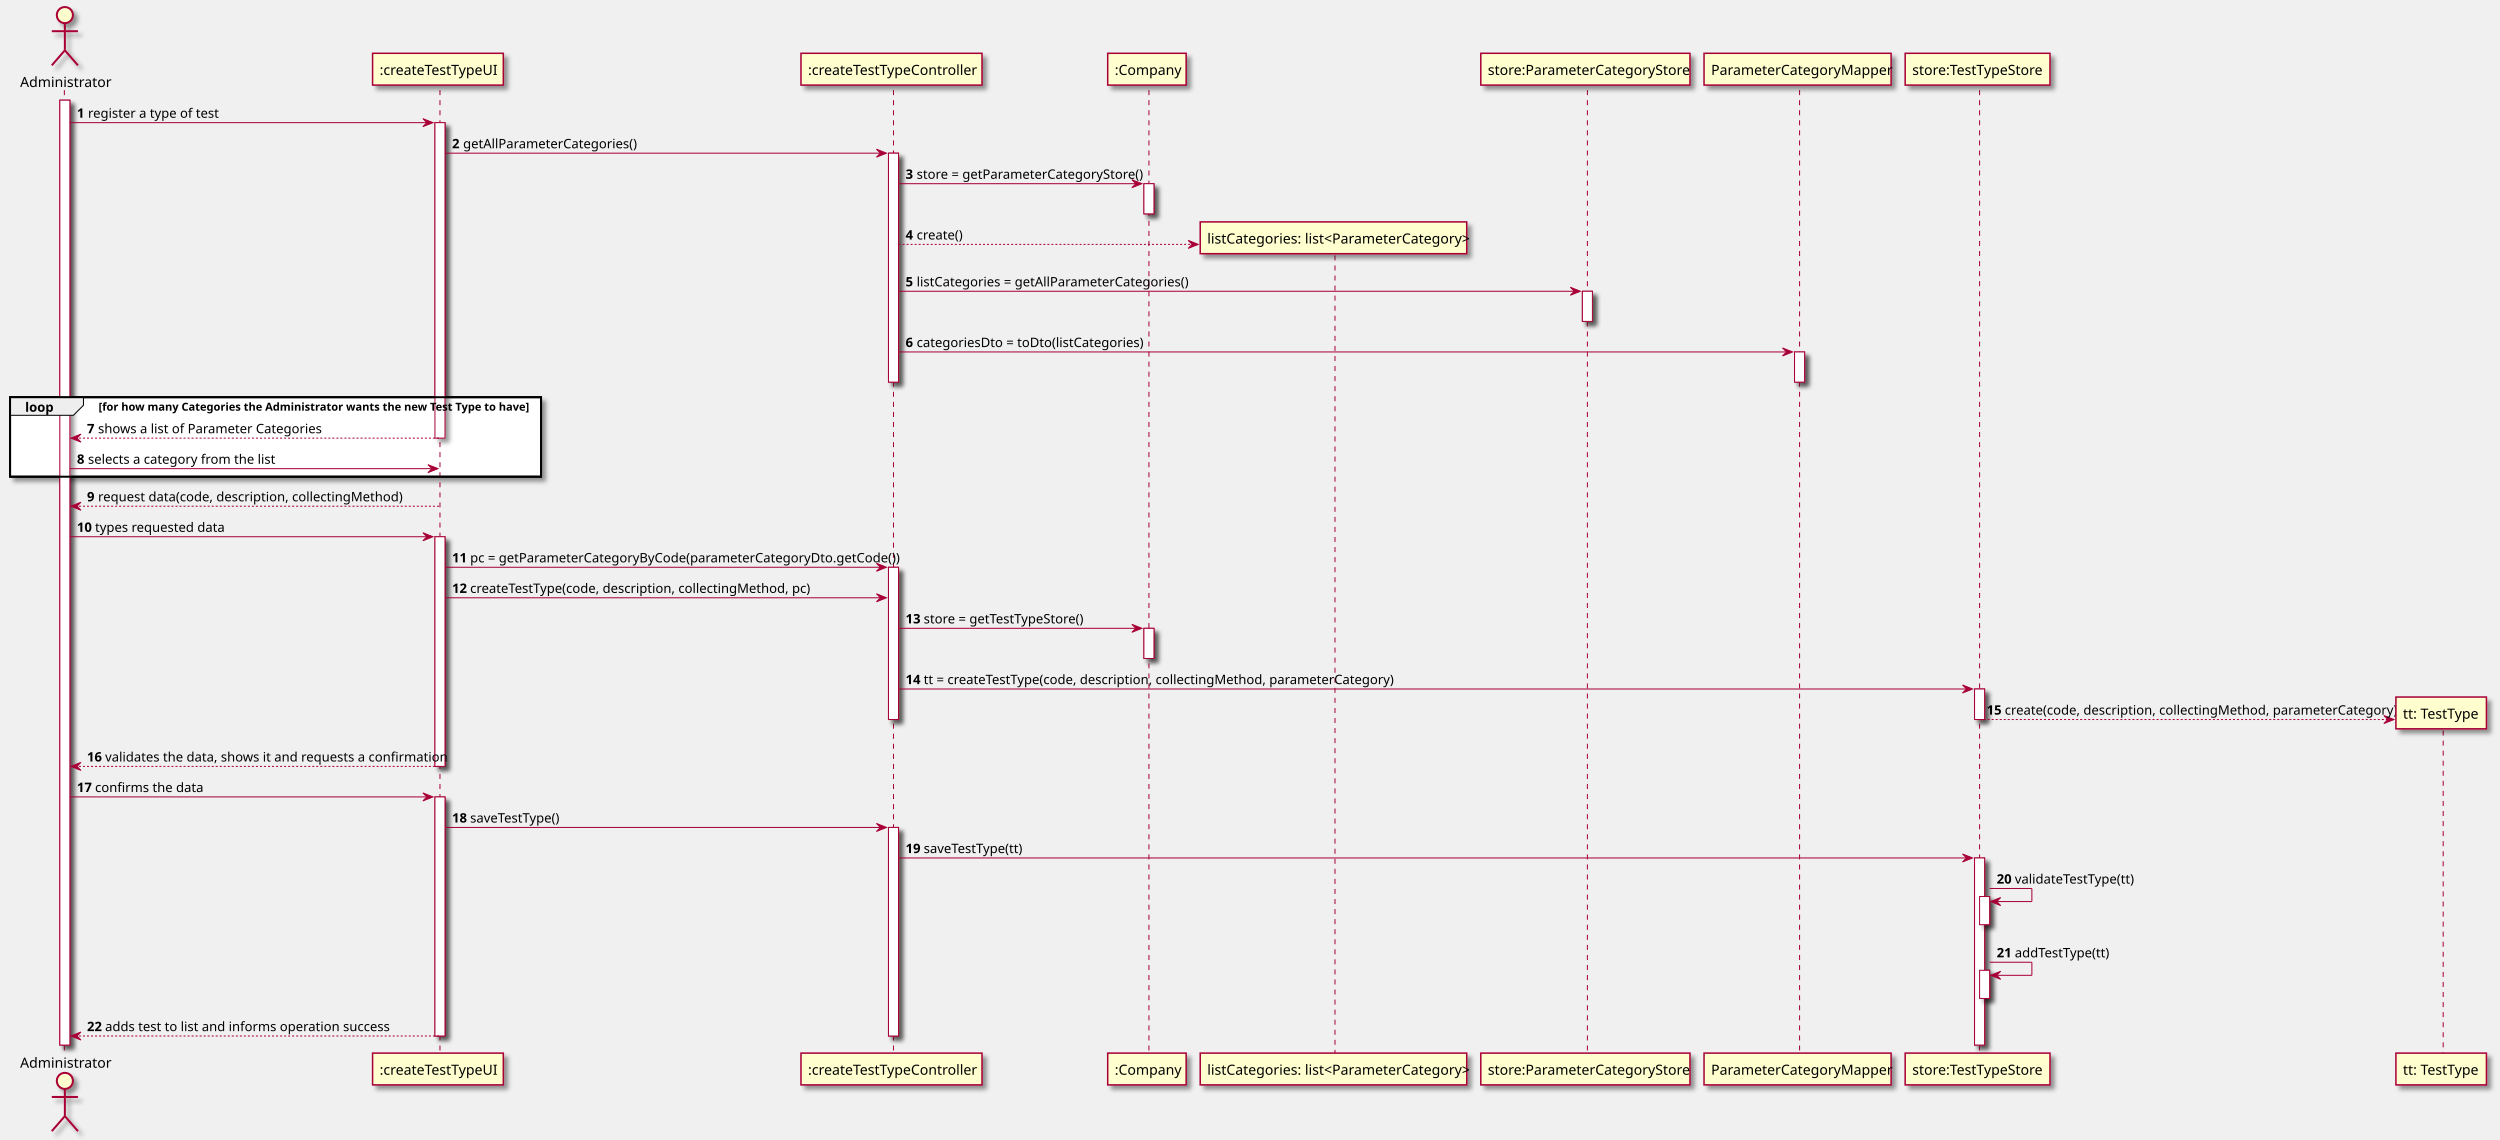
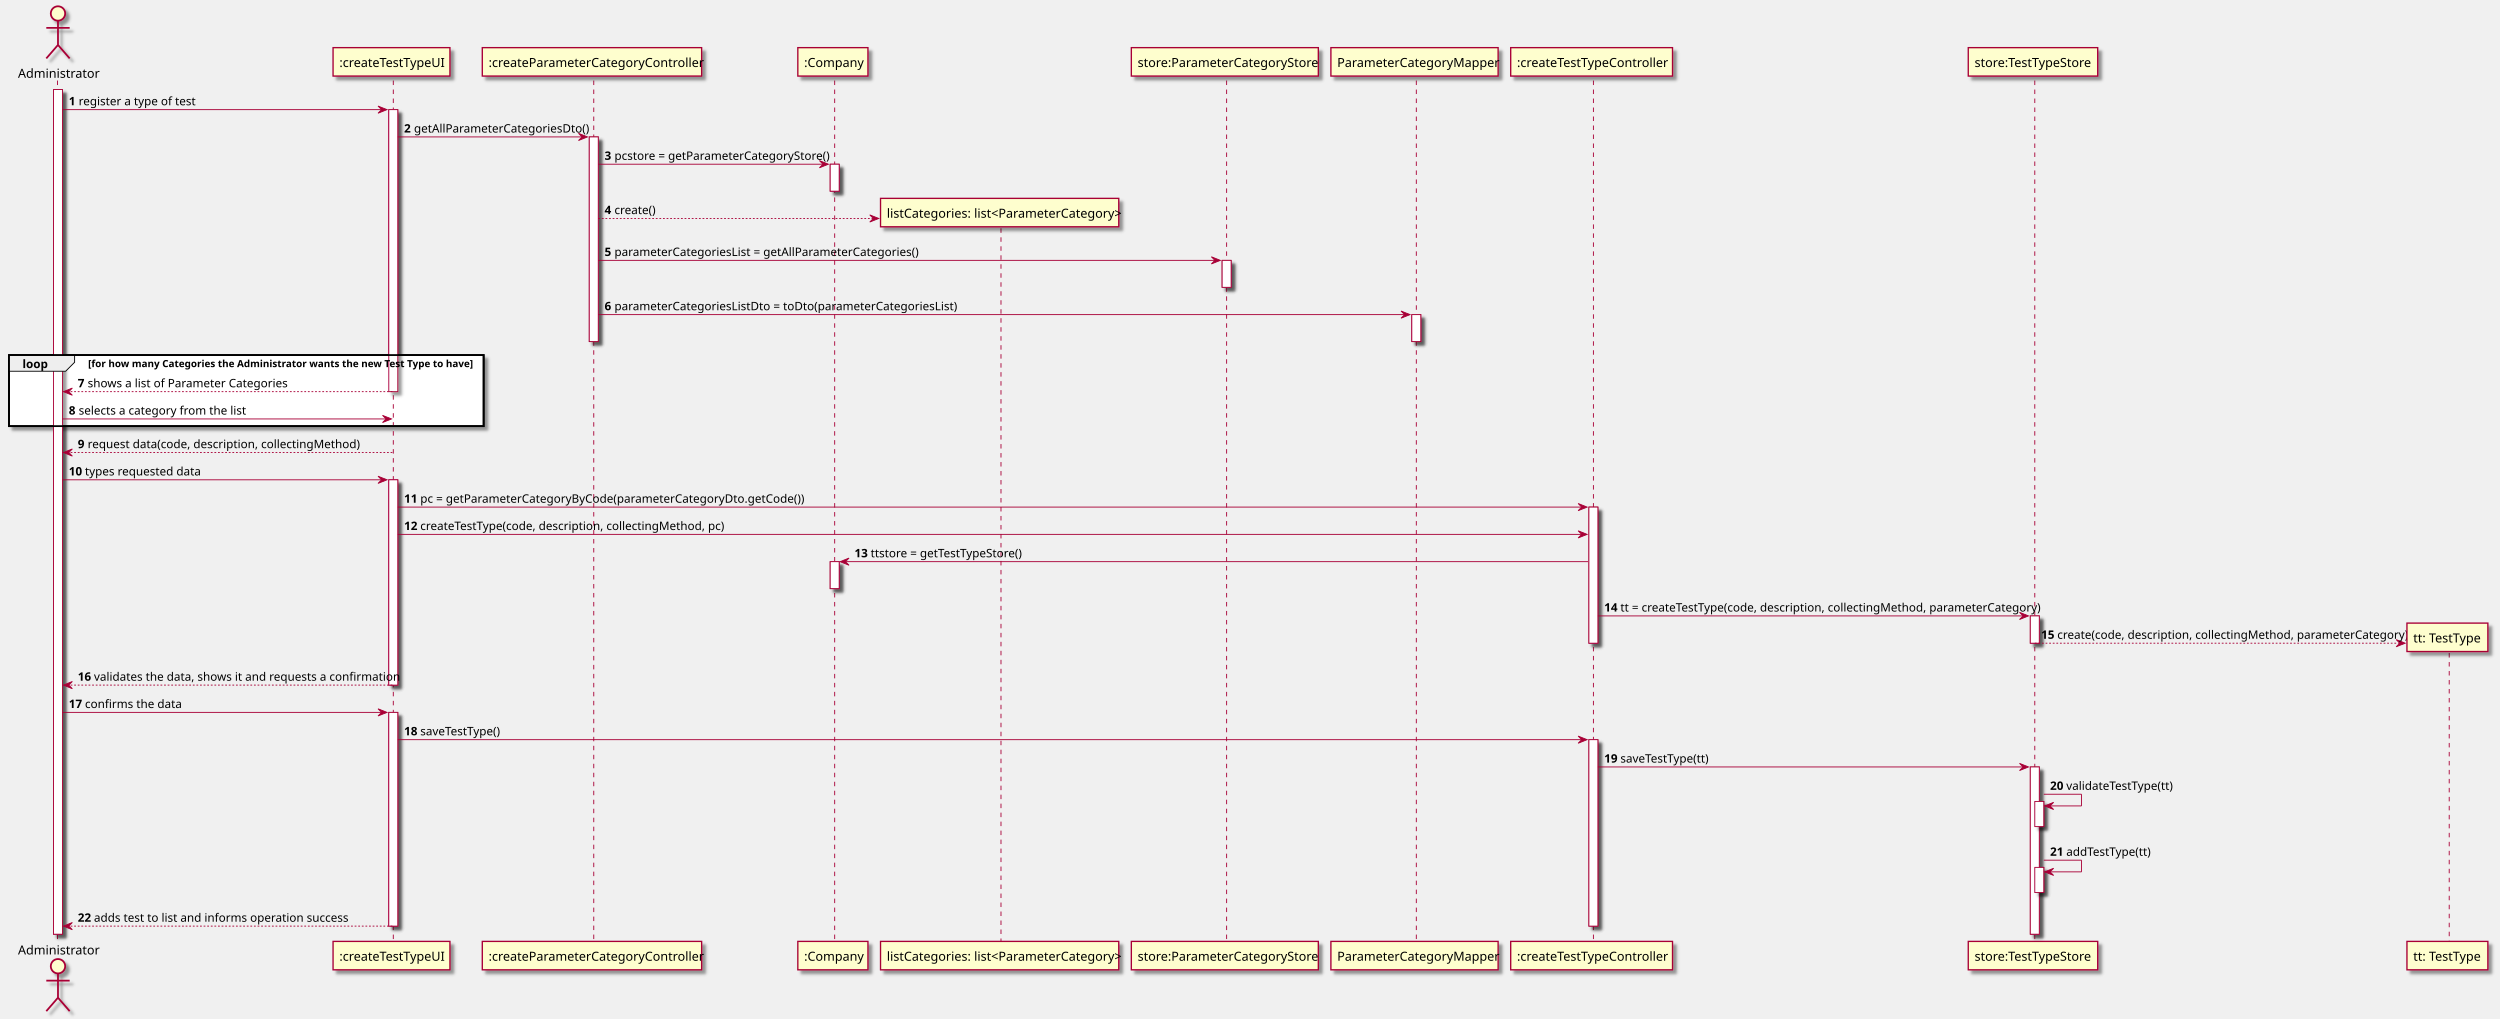
- <svg xmlns="http://www.w3.org/2000/svg" contentScriptType="application/ecmascript" contentStyleType="text/css" height="1133px" preserveAspectRatio="none" style="width:2486px;height:1133px;" version="1.1" viewBox="0 0 2486 1133" width="2486px" zoomAndPan="magnify">
+ <svg xmlns="http://www.w3.org/2000/svg" contentScriptType="application/ecmascript" contentStyleType="text/css" height="1133px" preserveAspectRatio="none" style="width:2781px;height:1133px;" version="1.1" viewBox="0 0 2781 1133" width="2781px" zoomAndPan="magnify">
  <defs>
-     <filter height="300%" id="fghn9japnj4kb" width="300%" x="-1" y="-1">
+     <filter height="300%" id="fukjtb17fn4hd" width="300%" x="-1" y="-1">
      <feGaussianBlur result="blurOut" stdDeviation="2.0" />
      <feColorMatrix in="blurOut" result="blurOut2" type="matrix" values="0 0 0 0 0 0 0 0 0 0 0 0 0 0 0 0 0 0 .4 0" />
      <feOffset dx="4.0" dy="4.0" in="blurOut2" result="blurOut3" />
      <feBlend in="SourceGraphic" in2="blurOut3" mode="normal" />
    </filter>
  </defs>
  <g>
-     <rect fill="#FFFFFF" filter="url(#fghn9japnj4kb)" height="939.602" style="stroke:#A80036;stroke-width:1.0;" width="10" x="59.5" y="99.609" />
-     <rect fill="#FFFFFF" filter="url(#fghn9japnj4kb)" height="313.719" style="stroke:#A80036;stroke-width:1.0;" width="10" x="432.5" y="121.961" />
-     <rect fill="#FFFFFF" filter="url(#fghn9japnj4kb)" height="228.367" style="stroke:#A80036;stroke-width:1.0;" width="10" x="432.5" y="533.734" />
-     <rect fill="#FFFFFF" filter="url(#fghn9japnj4kb)" height="237.758" style="stroke:#A80036;stroke-width:1.0;" width="10" x="432.5" y="792.453" />
-     <rect fill="#FFFFFF" filter="url(#fghn9japnj4kb)" height="227.664" style="stroke:#A80036;stroke-width:1.0;" width="10" x="883.5" y="152.312" />
-     <rect fill="#FFFFFF" filter="url(#fghn9japnj4kb)" height="151.406" style="stroke:#A80036;stroke-width:1.0;" width="10" x="883.5" y="564.086" />
-     <rect fill="#FFFFFF" filter="url(#fghn9japnj4kb)" height="207.406" style="stroke:#A80036;stroke-width:1.0;" width="10" x="883.5" y="822.805" />
-     <rect fill="#FFFFFF" filter="url(#fghn9japnj4kb)" height="30" style="stroke:#A80036;stroke-width:1.0;" width="10" x="1137.5" y="182.664" />
-     <rect fill="#FFFFFF" filter="url(#fghn9japnj4kb)" height="30" style="stroke:#A80036;stroke-width:1.0;" width="10" x="1137.5" y="624.789" />
-     <rect fill="#FFFFFF" filter="url(#fghn9japnj4kb)" height="30" style="stroke:#A80036;stroke-width:1.0;" width="10" x="1573.5" y="289.625" />
-     <rect fill="#FFFFFF" filter="url(#fghn9japnj4kb)" height="30" style="stroke:#A80036;stroke-width:1.0;" width="10" x="1784.5" y="349.977" />
-     <rect fill="#FFFFFF" filter="url(#fghn9japnj4kb)" height="30.352" style="stroke:#A80036;stroke-width:1.0;" width="10" x="1963.5" y="685.141" />
-     <rect fill="#FFFFFF" filter="url(#fghn9japnj4kb)" height="186.055" style="stroke:#A80036;stroke-width:1.0;" width="10" x="1963.5" y="853.156" />
-     <rect fill="#FFFFFF" filter="url(#fghn9japnj4kb)" height="28" style="stroke:#A80036;stroke-width:1.0;" width="10" x="1968.5" y="891.508" />
-     <rect fill="#FFFFFF" filter="url(#fghn9japnj4kb)" height="28" style="stroke:#A80036;stroke-width:1.0;" width="10" x="1968.5" y="964.859" />
-     <rect fill="#FFFFFF" filter="url(#fghn9japnj4kb)" height="79.055" style="stroke:#000000;stroke-width:2.0;" width="528" x="10" y="394.977" />
+     <rect fill="#FFFFFF" filter="url(#fukjtb17fn4hd)" height="939.602" style="stroke:#A80036;stroke-width:1.0;" width="10" x="59.5" y="99.609" />
+     <rect fill="#FFFFFF" filter="url(#fukjtb17fn4hd)" height="313.719" style="stroke:#A80036;stroke-width:1.0;" width="10" x="432.5" y="121.961" />
+     <rect fill="#FFFFFF" filter="url(#fukjtb17fn4hd)" height="228.367" style="stroke:#A80036;stroke-width:1.0;" width="10" x="432.5" y="533.734" />
+     <rect fill="#FFFFFF" filter="url(#fukjtb17fn4hd)" height="237.758" style="stroke:#A80036;stroke-width:1.0;" width="10" x="432.5" y="792.453" />
+     <rect fill="#FFFFFF" filter="url(#fukjtb17fn4hd)" height="227.664" style="stroke:#A80036;stroke-width:1.0;" width="10" x="655.5" y="152.312" />
+     <rect fill="#FFFFFF" filter="url(#fukjtb17fn4hd)" height="30" style="stroke:#A80036;stroke-width:1.0;" width="10" x="923.5" y="182.664" />
+     <rect fill="#FFFFFF" filter="url(#fukjtb17fn4hd)" height="30" style="stroke:#A80036;stroke-width:1.0;" width="10" x="923.5" y="624.789" />
+     <rect fill="#FFFFFF" filter="url(#fukjtb17fn4hd)" height="30" style="stroke:#A80036;stroke-width:1.0;" width="10" x="1359.5" y="289.625" />
+     <rect fill="#FFFFFF" filter="url(#fukjtb17fn4hd)" height="30" style="stroke:#A80036;stroke-width:1.0;" width="10" x="1570.5" y="349.977" />
+     <rect fill="#FFFFFF" filter="url(#fukjtb17fn4hd)" height="151.406" style="stroke:#A80036;stroke-width:1.0;" width="10" x="1767.5" y="564.086" />
+     <rect fill="#FFFFFF" filter="url(#fukjtb17fn4hd)" height="207.406" style="stroke:#A80036;stroke-width:1.0;" width="10" x="1767.5" y="822.805" />
+     <rect fill="#FFFFFF" filter="url(#fukjtb17fn4hd)" height="30.352" style="stroke:#A80036;stroke-width:1.0;" width="10" x="2258.5" y="685.141" />
+     <rect fill="#FFFFFF" filter="url(#fukjtb17fn4hd)" height="186.055" style="stroke:#A80036;stroke-width:1.0;" width="10" x="2258.5" y="853.156" />
+     <rect fill="#FFFFFF" filter="url(#fukjtb17fn4hd)" height="28" style="stroke:#A80036;stroke-width:1.0;" width="10" x="2263.5" y="891.508" />
+     <rect fill="#FFFFFF" filter="url(#fukjtb17fn4hd)" height="28" style="stroke:#A80036;stroke-width:1.0;" width="10" x="2263.5" y="964.859" />
+     <rect fill="#FFFFFF" filter="url(#fukjtb17fn4hd)" height="79.055" style="stroke:#000000;stroke-width:2.0;" width="528" x="10" y="394.977" />
    <line style="stroke:#A80036;stroke-width:1.0;stroke-dasharray:5.0,5.0;" x1="64" x2="64" y1="89.609" y2="1048.211" />
    <line style="stroke:#A80036;stroke-width:1.0;stroke-dasharray:5.0,5.0;" x1="437.5" x2="437.5" y1="89.609" y2="1048.211" />
-     <line style="stroke:#A80036;stroke-width:1.0;stroke-dasharray:5.0,5.0;" x1="888.5" x2="888.5" y1="89.609" y2="1048.211" />
-     <line style="stroke:#A80036;stroke-width:1.0;stroke-dasharray:5.0,5.0;" x1="1142.5" x2="1142.5" y1="89.609" y2="1048.211" />
-     <line style="stroke:#A80036;stroke-width:1.0;stroke-dasharray:5.0,5.0;" x1="1327.5" x2="1327.5" y1="253.969" y2="1048.211" />
-     <line style="stroke:#A80036;stroke-width:1.0;stroke-dasharray:5.0,5.0;" x1="1578.5" x2="1578.5" y1="89.609" y2="1048.211" />
-     <line style="stroke:#A80036;stroke-width:1.0;stroke-dasharray:5.0,5.0;" x1="1789.5" x2="1789.5" y1="89.609" y2="1048.211" />
-     <line style="stroke:#A80036;stroke-width:1.0;stroke-dasharray:5.0,5.0;" x1="1968.5" x2="1968.5" y1="89.609" y2="1048.211" />
-     <line style="stroke:#A80036;stroke-width:1.0;stroke-dasharray:5.0,5.0;" x1="2429.5" x2="2429.5" y1="726.445" y2="1048.211" />
+     <line style="stroke:#A80036;stroke-width:1.0;stroke-dasharray:5.0,5.0;" x1="660.5" x2="660.5" y1="89.609" y2="1048.211" />
+     <line style="stroke:#A80036;stroke-width:1.0;stroke-dasharray:5.0,5.0;" x1="928.5" x2="928.5" y1="89.609" y2="1048.211" />
+     <line style="stroke:#A80036;stroke-width:1.0;stroke-dasharray:5.0,5.0;" x1="1113.5" x2="1113.5" y1="253.969" y2="1048.211" />
+     <line style="stroke:#A80036;stroke-width:1.0;stroke-dasharray:5.0,5.0;" x1="1364.5" x2="1364.5" y1="89.609" y2="1048.211" />
+     <line style="stroke:#A80036;stroke-width:1.0;stroke-dasharray:5.0,5.0;" x1="1575.5" x2="1575.5" y1="89.609" y2="1048.211" />
+     <line style="stroke:#A80036;stroke-width:1.0;stroke-dasharray:5.0,5.0;" x1="1772.5" x2="1772.5" y1="89.609" y2="1048.211" />
+     <line style="stroke:#A80036;stroke-width:1.0;stroke-dasharray:5.0,5.0;" x1="2263.5" x2="2263.5" y1="89.609" y2="1048.211" />
+     <line style="stroke:#A80036;stroke-width:1.0;stroke-dasharray:5.0,5.0;" x1="2724.5" x2="2724.5" y1="726.445" y2="1048.211" />
    <text fill="#000000" font-family="sans-serif" font-size="14" lengthAdjust="spacing" textLength="83" x="20" y="86.533">Administrator</text>
-     <ellipse cx="64.5" cy="15" fill="#FEFECE" filter="url(#fghn9japnj4kb)" rx="8" ry="8" style="stroke:#A80036;stroke-width:2.0;" />
-     <path d="M64.5,23 L64.5,50 M51.5,31 L77.5,31 M64.5,50 L51.5,65 M64.5,50 L77.5,65 " fill="none" filter="url(#fghn9japnj4kb)" style="stroke:#A80036;stroke-width:2.0;" />
+     <ellipse cx="64.5" cy="15" fill="#FEFECE" filter="url(#fukjtb17fn4hd)" rx="8" ry="8" style="stroke:#A80036;stroke-width:2.0;" />
+     <path d="M64.5,23 L64.5,50 M51.5,31 L77.5,31 M64.5,50 L51.5,65 M64.5,50 L77.5,65 " fill="none" filter="url(#fukjtb17fn4hd)" style="stroke:#A80036;stroke-width:2.0;" />
    <text fill="#000000" font-family="sans-serif" font-size="14" lengthAdjust="spacing" textLength="83" x="20" y="1061.744">Administrator</text>
-     <ellipse cx="64.5" cy="1074.82" fill="#FEFECE" filter="url(#fghn9japnj4kb)" rx="8" ry="8" style="stroke:#A80036;stroke-width:2.0;" />
-     <path d="M64.5,1082.82 L64.5,1109.82 M51.5,1090.82 L77.5,1090.82 M64.5,1109.82 L51.5,1124.82 M64.5,1109.82 L77.5,1124.82 " fill="none" filter="url(#fghn9japnj4kb)" style="stroke:#A80036;stroke-width:2.0;" />
-     <rect fill="#FEFECE" filter="url(#fghn9japnj4kb)" height="31.609" style="stroke:#A80036;stroke-width:1.5;" width="130" x="370.5" y="53" />
+     <ellipse cx="64.5" cy="1074.82" fill="#FEFECE" filter="url(#fukjtb17fn4hd)" rx="8" ry="8" style="stroke:#A80036;stroke-width:2.0;" />
+     <path d="M64.5,1082.82 L64.5,1109.82 M51.5,1090.82 L77.5,1090.82 M64.5,1109.82 L51.5,1124.82 M64.5,1109.82 L77.5,1124.82 " fill="none" filter="url(#fukjtb17fn4hd)" style="stroke:#A80036;stroke-width:2.0;" />
+     <rect fill="#FEFECE" filter="url(#fukjtb17fn4hd)" height="31.609" style="stroke:#A80036;stroke-width:1.5;" width="130" x="370.5" y="53" />
    <text fill="#000000" font-family="sans-serif" font-size="14" lengthAdjust="spacing" textLength="116" x="377.5" y="74.533">:createTestTypeUI</text>
-     <rect fill="#FEFECE" filter="url(#fghn9japnj4kb)" height="31.609" style="stroke:#A80036;stroke-width:1.5;" width="130" x="370.5" y="1047.211" />
+     <rect fill="#FEFECE" filter="url(#fukjtb17fn4hd)" height="31.609" style="stroke:#A80036;stroke-width:1.5;" width="130" x="370.5" y="1047.211" />
    <text fill="#000000" font-family="sans-serif" font-size="14" lengthAdjust="spacing" textLength="116" x="377.5" y="1068.744">:createTestTypeUI</text>
-     <rect fill="#FEFECE" filter="url(#fghn9japnj4kb)" height="31.609" style="stroke:#A80036;stroke-width:1.5;" width="180" x="796.5" y="53" />
-     <text fill="#000000" font-family="sans-serif" font-size="14" lengthAdjust="spacing" textLength="166" x="803.5" y="74.533">:createTestTypeController</text>
-     <rect fill="#FEFECE" filter="url(#fghn9japnj4kb)" height="31.609" style="stroke:#A80036;stroke-width:1.5;" width="180" x="796.5" y="1047.211" />
-     <text fill="#000000" font-family="sans-serif" font-size="14" lengthAdjust="spacing" textLength="166" x="803.5" y="1068.744">:createTestTypeController</text>
-     <rect fill="#FEFECE" filter="url(#fghn9japnj4kb)" height="31.609" style="stroke:#A80036;stroke-width:1.5;" width="78" x="1101.5" y="53" />
-     <text fill="#000000" font-family="sans-serif" font-size="14" lengthAdjust="spacing" textLength="64" x="1108.5" y="74.533">:Company</text>
-     <rect fill="#FEFECE" filter="url(#fghn9japnj4kb)" height="31.609" style="stroke:#A80036;stroke-width:1.5;" width="78" x="1101.5" y="1047.211" />
-     <text fill="#000000" font-family="sans-serif" font-size="14" lengthAdjust="spacing" textLength="64" x="1108.5" y="1068.744">:Company</text>
-     <rect fill="#FEFECE" filter="url(#fghn9japnj4kb)" height="31.609" style="stroke:#A80036;stroke-width:1.5;" width="265" x="1193.5" y="1047.211" />
-     <text fill="#000000" font-family="sans-serif" font-size="14" lengthAdjust="spacing" textLength="251" x="1200.5" y="1068.744">listCategories: list&lt;ParameterCategory&gt;</text>
-     <rect fill="#FEFECE" filter="url(#fghn9japnj4kb)" height="31.609" style="stroke:#A80036;stroke-width:1.5;" width="208" x="1472.5" y="53" />
-     <text fill="#000000" font-family="sans-serif" font-size="14" lengthAdjust="spacing" textLength="194" x="1479.5" y="74.533">store:ParameterCategoryStore</text>
-     <rect fill="#FEFECE" filter="url(#fghn9japnj4kb)" height="31.609" style="stroke:#A80036;stroke-width:1.5;" width="208" x="1472.5" y="1047.211" />
-     <text fill="#000000" font-family="sans-serif" font-size="14" lengthAdjust="spacing" textLength="194" x="1479.5" y="1068.744">store:ParameterCategoryStore</text>
-     <rect fill="#FEFECE" filter="url(#fghn9japnj4kb)" height="31.609" style="stroke:#A80036;stroke-width:1.5;" width="186" x="1694.5" y="53" />
-     <text fill="#000000" font-family="sans-serif" font-size="14" lengthAdjust="spacing" textLength="172" x="1701.5" y="74.533">ParameterCategoryMapper</text>
-     <rect fill="#FEFECE" filter="url(#fghn9japnj4kb)" height="31.609" style="stroke:#A80036;stroke-width:1.5;" width="186" x="1694.5" y="1047.211" />
-     <text fill="#000000" font-family="sans-serif" font-size="14" lengthAdjust="spacing" textLength="172" x="1701.5" y="1068.744">ParameterCategoryMapper</text>
-     <rect fill="#FEFECE" filter="url(#fghn9japnj4kb)" height="31.609" style="stroke:#A80036;stroke-width:1.5;" width="144" x="1894.5" y="53" />
-     <text fill="#000000" font-family="sans-serif" font-size="14" lengthAdjust="spacing" textLength="130" x="1901.5" y="74.533">store:TestTypeStore</text>
-     <rect fill="#FEFECE" filter="url(#fghn9japnj4kb)" height="31.609" style="stroke:#A80036;stroke-width:1.5;" width="144" x="1894.5" y="1047.211" />
-     <text fill="#000000" font-family="sans-serif" font-size="14" lengthAdjust="spacing" textLength="130" x="1901.5" y="1068.744">store:TestTypeStore</text>
-     <rect fill="#FEFECE" filter="url(#fghn9japnj4kb)" height="31.609" style="stroke:#A80036;stroke-width:1.5;" width="90" x="2382.5" y="1047.211" />
-     <text fill="#000000" font-family="sans-serif" font-size="14" lengthAdjust="spacing" textLength="76" x="2389.5" y="1068.744">tt: TestType</text>
-     <rect fill="#FFFFFF" filter="url(#fghn9japnj4kb)" height="939.602" style="stroke:#A80036;stroke-width:1.0;" width="10" x="59.5" y="99.609" />
-     <rect fill="#FFFFFF" filter="url(#fghn9japnj4kb)" height="313.719" style="stroke:#A80036;stroke-width:1.0;" width="10" x="432.5" y="121.961" />
-     <rect fill="#FFFFFF" filter="url(#fghn9japnj4kb)" height="228.367" style="stroke:#A80036;stroke-width:1.0;" width="10" x="432.5" y="533.734" />
-     <rect fill="#FFFFFF" filter="url(#fghn9japnj4kb)" height="237.758" style="stroke:#A80036;stroke-width:1.0;" width="10" x="432.5" y="792.453" />
-     <rect fill="#FFFFFF" filter="url(#fghn9japnj4kb)" height="227.664" style="stroke:#A80036;stroke-width:1.0;" width="10" x="883.5" y="152.312" />
-     <rect fill="#FFFFFF" filter="url(#fghn9japnj4kb)" height="151.406" style="stroke:#A80036;stroke-width:1.0;" width="10" x="883.5" y="564.086" />
-     <rect fill="#FFFFFF" filter="url(#fghn9japnj4kb)" height="207.406" style="stroke:#A80036;stroke-width:1.0;" width="10" x="883.5" y="822.805" />
-     <rect fill="#FFFFFF" filter="url(#fghn9japnj4kb)" height="30" style="stroke:#A80036;stroke-width:1.0;" width="10" x="1137.5" y="182.664" />
-     <rect fill="#FFFFFF" filter="url(#fghn9japnj4kb)" height="30" style="stroke:#A80036;stroke-width:1.0;" width="10" x="1137.5" y="624.789" />
-     <rect fill="#FFFFFF" filter="url(#fghn9japnj4kb)" height="30" style="stroke:#A80036;stroke-width:1.0;" width="10" x="1573.5" y="289.625" />
-     <rect fill="#FFFFFF" filter="url(#fghn9japnj4kb)" height="30" style="stroke:#A80036;stroke-width:1.0;" width="10" x="1784.5" y="349.977" />
-     <rect fill="#FFFFFF" filter="url(#fghn9japnj4kb)" height="30.352" style="stroke:#A80036;stroke-width:1.0;" width="10" x="1963.5" y="685.141" />
-     <rect fill="#FFFFFF" filter="url(#fghn9japnj4kb)" height="186.055" style="stroke:#A80036;stroke-width:1.0;" width="10" x="1963.5" y="853.156" />
-     <rect fill="#FFFFFF" filter="url(#fghn9japnj4kb)" height="28" style="stroke:#A80036;stroke-width:1.0;" width="10" x="1968.5" y="891.508" />
-     <rect fill="#FFFFFF" filter="url(#fghn9japnj4kb)" height="28" style="stroke:#A80036;stroke-width:1.0;" width="10" x="1968.5" y="964.859" />
+     <rect fill="#FEFECE" filter="url(#fukjtb17fn4hd)" height="31.609" style="stroke:#A80036;stroke-width:1.5;" width="244" x="536.5" y="53" />
+     <text fill="#000000" font-family="sans-serif" font-size="14" lengthAdjust="spacing" textLength="230" x="543.5" y="74.533">:createParameterCategoryController</text>
+     <rect fill="#FEFECE" filter="url(#fukjtb17fn4hd)" height="31.609" style="stroke:#A80036;stroke-width:1.5;" width="244" x="536.5" y="1047.211" />
+     <text fill="#000000" font-family="sans-serif" font-size="14" lengthAdjust="spacing" textLength="230" x="543.5" y="1068.744">:createParameterCategoryController</text>
+     <rect fill="#FEFECE" filter="url(#fukjtb17fn4hd)" height="31.609" style="stroke:#A80036;stroke-width:1.5;" width="78" x="887.5" y="53" />
+     <text fill="#000000" font-family="sans-serif" font-size="14" lengthAdjust="spacing" textLength="64" x="894.5" y="74.533">:Company</text>
+     <rect fill="#FEFECE" filter="url(#fukjtb17fn4hd)" height="31.609" style="stroke:#A80036;stroke-width:1.5;" width="78" x="887.5" y="1047.211" />
+     <text fill="#000000" font-family="sans-serif" font-size="14" lengthAdjust="spacing" textLength="64" x="894.5" y="1068.744">:Company</text>
+     <rect fill="#FEFECE" filter="url(#fukjtb17fn4hd)" height="31.609" style="stroke:#A80036;stroke-width:1.5;" width="265" x="979.5" y="1047.211" />
+     <text fill="#000000" font-family="sans-serif" font-size="14" lengthAdjust="spacing" textLength="251" x="986.5" y="1068.744">listCategories: list&lt;ParameterCategory&gt;</text>
+     <rect fill="#FEFECE" filter="url(#fukjtb17fn4hd)" height="31.609" style="stroke:#A80036;stroke-width:1.5;" width="208" x="1258.5" y="53" />
+     <text fill="#000000" font-family="sans-serif" font-size="14" lengthAdjust="spacing" textLength="194" x="1265.5" y="74.533">store:ParameterCategoryStore</text>
+     <rect fill="#FEFECE" filter="url(#fukjtb17fn4hd)" height="31.609" style="stroke:#A80036;stroke-width:1.5;" width="208" x="1258.5" y="1047.211" />
+     <text fill="#000000" font-family="sans-serif" font-size="14" lengthAdjust="spacing" textLength="194" x="1265.5" y="1068.744">store:ParameterCategoryStore</text>
+     <rect fill="#FEFECE" filter="url(#fukjtb17fn4hd)" height="31.609" style="stroke:#A80036;stroke-width:1.5;" width="186" x="1480.5" y="53" />
+     <text fill="#000000" font-family="sans-serif" font-size="14" lengthAdjust="spacing" textLength="172" x="1487.5" y="74.533">ParameterCategoryMapper</text>
+     <rect fill="#FEFECE" filter="url(#fukjtb17fn4hd)" height="31.609" style="stroke:#A80036;stroke-width:1.5;" width="186" x="1480.5" y="1047.211" />
+     <text fill="#000000" font-family="sans-serif" font-size="14" lengthAdjust="spacing" textLength="172" x="1487.5" y="1068.744">ParameterCategoryMapper</text>
+     <rect fill="#FEFECE" filter="url(#fukjtb17fn4hd)" height="31.609" style="stroke:#A80036;stroke-width:1.5;" width="180" x="1680.5" y="53" />
+     <text fill="#000000" font-family="sans-serif" font-size="14" lengthAdjust="spacing" textLength="166" x="1687.5" y="74.533">:createTestTypeController</text>
+     <rect fill="#FEFECE" filter="url(#fukjtb17fn4hd)" height="31.609" style="stroke:#A80036;stroke-width:1.5;" width="180" x="1680.5" y="1047.211" />
+     <text fill="#000000" font-family="sans-serif" font-size="14" lengthAdjust="spacing" textLength="166" x="1687.5" y="1068.744">:createTestTypeController</text>
+     <rect fill="#FEFECE" filter="url(#fukjtb17fn4hd)" height="31.609" style="stroke:#A80036;stroke-width:1.5;" width="144" x="2189.5" y="53" />
+     <text fill="#000000" font-family="sans-serif" font-size="14" lengthAdjust="spacing" textLength="130" x="2196.5" y="74.533">store:TestTypeStore</text>
+     <rect fill="#FEFECE" filter="url(#fukjtb17fn4hd)" height="31.609" style="stroke:#A80036;stroke-width:1.5;" width="144" x="2189.5" y="1047.211" />
+     <text fill="#000000" font-family="sans-serif" font-size="14" lengthAdjust="spacing" textLength="130" x="2196.5" y="1068.744">store:TestTypeStore</text>
+     <rect fill="#FEFECE" filter="url(#fukjtb17fn4hd)" height="31.609" style="stroke:#A80036;stroke-width:1.5;" width="90" x="2677.5" y="1047.211" />
+     <text fill="#000000" font-family="sans-serif" font-size="14" lengthAdjust="spacing" textLength="76" x="2684.5" y="1068.744">tt: TestType</text>
+     <rect fill="#FFFFFF" filter="url(#fukjtb17fn4hd)" height="939.602" style="stroke:#A80036;stroke-width:1.0;" width="10" x="59.5" y="99.609" />
+     <rect fill="#FFFFFF" filter="url(#fukjtb17fn4hd)" height="313.719" style="stroke:#A80036;stroke-width:1.0;" width="10" x="432.5" y="121.961" />
+     <rect fill="#FFFFFF" filter="url(#fukjtb17fn4hd)" height="228.367" style="stroke:#A80036;stroke-width:1.0;" width="10" x="432.5" y="533.734" />
+     <rect fill="#FFFFFF" filter="url(#fukjtb17fn4hd)" height="237.758" style="stroke:#A80036;stroke-width:1.0;" width="10" x="432.5" y="792.453" />
+     <rect fill="#FFFFFF" filter="url(#fukjtb17fn4hd)" height="227.664" style="stroke:#A80036;stroke-width:1.0;" width="10" x="655.5" y="152.312" />
+     <rect fill="#FFFFFF" filter="url(#fukjtb17fn4hd)" height="30" style="stroke:#A80036;stroke-width:1.0;" width="10" x="923.5" y="182.664" />
+     <rect fill="#FFFFFF" filter="url(#fukjtb17fn4hd)" height="30" style="stroke:#A80036;stroke-width:1.0;" width="10" x="923.5" y="624.789" />
+     <rect fill="#FFFFFF" filter="url(#fukjtb17fn4hd)" height="30" style="stroke:#A80036;stroke-width:1.0;" width="10" x="1359.5" y="289.625" />
+     <rect fill="#FFFFFF" filter="url(#fukjtb17fn4hd)" height="30" style="stroke:#A80036;stroke-width:1.0;" width="10" x="1570.5" y="349.977" />
+     <rect fill="#FFFFFF" filter="url(#fukjtb17fn4hd)" height="151.406" style="stroke:#A80036;stroke-width:1.0;" width="10" x="1767.5" y="564.086" />
+     <rect fill="#FFFFFF" filter="url(#fukjtb17fn4hd)" height="207.406" style="stroke:#A80036;stroke-width:1.0;" width="10" x="1767.5" y="822.805" />
+     <rect fill="#FFFFFF" filter="url(#fukjtb17fn4hd)" height="30.352" style="stroke:#A80036;stroke-width:1.0;" width="10" x="2258.5" y="685.141" />
+     <rect fill="#FFFFFF" filter="url(#fukjtb17fn4hd)" height="186.055" style="stroke:#A80036;stroke-width:1.0;" width="10" x="2258.5" y="853.156" />
+     <rect fill="#FFFFFF" filter="url(#fukjtb17fn4hd)" height="28" style="stroke:#A80036;stroke-width:1.0;" width="10" x="2263.5" y="891.508" />
+     <rect fill="#FFFFFF" filter="url(#fukjtb17fn4hd)" height="28" style="stroke:#A80036;stroke-width:1.0;" width="10" x="2263.5" y="964.859" />
    <polygon fill="#A80036" points="420.5,117.961,430.5,121.961,420.5,125.961,424.5,121.961" style="stroke:#A80036;stroke-width:1.0;" />
    <line style="stroke:#A80036;stroke-width:1.0;" x1="69.5" x2="426.5" y1="121.961" y2="121.961" />
    <text fill="#000000" font-family="sans-serif" font-size="13" font-weight="bold" lengthAdjust="spacing" textLength="7" x="76.5" y="117.105">1</text>
    <text fill="#000000" font-family="sans-serif" font-size="13" lengthAdjust="spacing" textLength="123" x="87.5" y="117.105">register a type of test</text>
-     <polygon fill="#A80036" points="871.5,148.312,881.5,152.312,871.5,156.312,875.5,152.312" style="stroke:#A80036;stroke-width:1.0;" />
-     <line style="stroke:#A80036;stroke-width:1.0;" x1="442.5" x2="877.5" y1="152.312" y2="152.312" />
+     <polygon fill="#A80036" points="643.5,148.312,653.5,152.312,643.5,156.312,647.5,152.312" style="stroke:#A80036;stroke-width:1.0;" />
+     <line style="stroke:#A80036;stroke-width:1.0;" x1="442.5" x2="649.5" y1="152.312" y2="152.312" />
    <text fill="#000000" font-family="sans-serif" font-size="13" font-weight="bold" lengthAdjust="spacing" textLength="7" x="449.5" y="147.456">2</text>
-     <text fill="#000000" font-family="sans-serif" font-size="13" lengthAdjust="spacing" textLength="163" x="460.5" y="147.456">getAllParameterCategories()</text>
-     <polygon fill="#A80036" points="1125.5,178.664,1135.5,182.664,1125.5,186.664,1129.5,182.664" style="stroke:#A80036;stroke-width:1.0;" />
-     <line style="stroke:#A80036;stroke-width:1.0;" x1="893.5" x2="1131.5" y1="182.664" y2="182.664" />
-     <text fill="#000000" font-family="sans-serif" font-size="13" font-weight="bold" lengthAdjust="spacing" textLength="7" x="900.5" y="177.808">3</text>
-     <text fill="#000000" font-family="sans-serif" font-size="13" lengthAdjust="spacing" textLength="214" x="911.5" y="177.808">store = getParameterCategoryStore()</text>
-     <polygon fill="#A80036" points="1181.5,239.016,1191.5,243.016,1181.5,247.016,1185.5,243.016" style="stroke:#A80036;stroke-width:1.0;" />
-     <line style="stroke:#A80036;stroke-width:1.0;stroke-dasharray:2.0,2.0;" x1="893.5" x2="1187.5" y1="243.016" y2="243.016" />
-     <text fill="#000000" font-family="sans-serif" font-size="13" font-weight="bold" lengthAdjust="spacing" textLength="7" x="900.5" y="238.159">4</text>
-     <text fill="#000000" font-family="sans-serif" font-size="13" lengthAdjust="spacing" textLength="44" x="911.5" y="238.159">create()</text>
-     <rect fill="#FEFECE" filter="url(#fghn9japnj4kb)" height="31.609" style="stroke:#A80036;stroke-width:1.5;" width="265" x="1193.5" y="220.664" />
-     <text fill="#000000" font-family="sans-serif" font-size="14" lengthAdjust="spacing" textLength="251" x="1200.5" y="242.197">listCategories: list&lt;ParameterCategory&gt;</text>
-     <polygon fill="#A80036" points="1561.5,285.625,1571.5,289.625,1561.5,293.625,1565.5,289.625" style="stroke:#A80036;stroke-width:1.0;" />
-     <line style="stroke:#A80036;stroke-width:1.0;" x1="893.5" x2="1567.5" y1="289.625" y2="289.625" />
-     <text fill="#000000" font-family="sans-serif" font-size="13" font-weight="bold" lengthAdjust="spacing" textLength="7" x="900.5" y="284.769">5</text>
-     <text fill="#000000" font-family="sans-serif" font-size="13" lengthAdjust="spacing" textLength="258" x="911.5" y="284.769">listCategories = getAllParameterCategories()</text>
-     <polygon fill="#A80036" points="1772.5,345.977,1782.5,349.977,1772.5,353.977,1776.5,349.977" style="stroke:#A80036;stroke-width:1.0;" />
-     <line style="stroke:#A80036;stroke-width:1.0;" x1="893.5" x2="1778.5" y1="349.977" y2="349.977" />
-     <text fill="#000000" font-family="sans-serif" font-size="13" font-weight="bold" lengthAdjust="spacing" textLength="7" x="900.5" y="345.12">6</text>
-     <text fill="#000000" font-family="sans-serif" font-size="13" lengthAdjust="spacing" textLength="214" x="911.5" y="345.12">categoriesDto = toDto(listCategories)</text>
+     <text fill="#000000" font-family="sans-serif" font-size="13" lengthAdjust="spacing" textLength="183" x="460.5" y="147.456">getAllParameterCategoriesDto()</text>
+     <polygon fill="#A80036" points="911.5,178.664,921.5,182.664,911.5,186.664,915.5,182.664" style="stroke:#A80036;stroke-width:1.0;" />
+     <line style="stroke:#A80036;stroke-width:1.0;" x1="665.5" x2="917.5" y1="182.664" y2="182.664" />
+     <text fill="#000000" font-family="sans-serif" font-size="13" font-weight="bold" lengthAdjust="spacing" textLength="7" x="672.5" y="177.808">3</text>
+     <text fill="#000000" font-family="sans-serif" font-size="13" lengthAdjust="spacing" textLength="228" x="683.5" y="177.808">pcstore = getParameterCategoryStore()</text>
+     <polygon fill="#A80036" points="967.5,239.016,977.5,243.016,967.5,247.016,971.5,243.016" style="stroke:#A80036;stroke-width:1.0;" />
+     <line style="stroke:#A80036;stroke-width:1.0;stroke-dasharray:2.0,2.0;" x1="665.5" x2="973.5" y1="243.016" y2="243.016" />
+     <text fill="#000000" font-family="sans-serif" font-size="13" font-weight="bold" lengthAdjust="spacing" textLength="7" x="672.5" y="238.159">4</text>
+     <text fill="#000000" font-family="sans-serif" font-size="13" lengthAdjust="spacing" textLength="44" x="683.5" y="238.159">create()</text>
+     <rect fill="#FEFECE" filter="url(#fukjtb17fn4hd)" height="31.609" style="stroke:#A80036;stroke-width:1.5;" width="265" x="979.5" y="220.664" />
+     <text fill="#000000" font-family="sans-serif" font-size="14" lengthAdjust="spacing" textLength="251" x="986.5" y="242.197">listCategories: list&lt;ParameterCategory&gt;</text>
+     <polygon fill="#A80036" points="1347.5,285.625,1357.5,289.625,1347.5,293.625,1351.5,289.625" style="stroke:#A80036;stroke-width:1.0;" />
+     <line style="stroke:#A80036;stroke-width:1.0;" x1="665.5" x2="1353.5" y1="289.625" y2="289.625" />
+     <text fill="#000000" font-family="sans-serif" font-size="13" font-weight="bold" lengthAdjust="spacing" textLength="7" x="672.5" y="284.769">5</text>
+     <text fill="#000000" font-family="sans-serif" font-size="13" lengthAdjust="spacing" textLength="320" x="683.5" y="284.769">parameterCategoriesList = getAllParameterCategories()</text>
+     <polygon fill="#A80036" points="1558.5,345.977,1568.5,349.977,1558.5,353.977,1562.5,349.977" style="stroke:#A80036;stroke-width:1.0;" />
+     <line style="stroke:#A80036;stroke-width:1.0;" x1="665.5" x2="1564.5" y1="349.977" y2="349.977" />
+     <text fill="#000000" font-family="sans-serif" font-size="13" font-weight="bold" lengthAdjust="spacing" textLength="7" x="672.5" y="345.12">6</text>
+     <text fill="#000000" font-family="sans-serif" font-size="13" lengthAdjust="spacing" textLength="357" x="683.5" y="345.12">parameterCategoriesListDto = toDto(parameterCategoriesList)</text>
    <path d="M10,394.977 L83,394.977 L83,402.977 L73,412.977 L10,412.977 L10,394.977 " fill="#EEEEEE" style="stroke:#000000;stroke-width:1.0;" />
    <rect fill="none" height="79.055" style="stroke:#000000;stroke-width:2.0;" width="528" x="10" y="394.977" />
    <text fill="#000000" font-family="sans-serif" font-size="13" font-weight="bold" lengthAdjust="spacing" textLength="28" x="25" y="409.472">loop</text>
    <text fill="#000000" font-family="sans-serif" font-size="11" font-weight="bold" lengthAdjust="spacing" textLength="435" x="98" y="408.396">[for how many Categories the Administrator wants the new Test Type to have]</text>
    <polygon fill="#A80036" points="80.5,431.68,70.5,435.68,80.5,439.68,76.5,435.68" style="stroke:#A80036;stroke-width:1.0;" />
    <line style="stroke:#A80036;stroke-width:1.0;stroke-dasharray:2.0,2.0;" x1="74.5" x2="436.5" y1="435.68" y2="435.68" />
    <text fill="#000000" font-family="sans-serif" font-size="13" font-weight="bold" lengthAdjust="spacing" textLength="7" x="86.5" y="430.823">7</text>
    <text fill="#000000" font-family="sans-serif" font-size="13" lengthAdjust="spacing" textLength="213" x="97.5" y="430.823">shows a list of Parameter Categories</text>
    <polygon fill="#A80036" points="425.5,462.031,435.5,466.031,425.5,470.031,429.5,466.031" style="stroke:#A80036;stroke-width:1.0;" />
    <line style="stroke:#A80036;stroke-width:1.0;" x1="69.5" x2="431.5" y1="466.031" y2="466.031" />
    <text fill="#000000" font-family="sans-serif" font-size="13" font-weight="bold" lengthAdjust="spacing" textLength="7" x="76.5" y="461.175">8</text>
    <text fill="#000000" font-family="sans-serif" font-size="13" lengthAdjust="spacing" textLength="179" x="87.5" y="461.175">selects a category from the list</text>
    <polygon fill="#A80036" points="80.5,499.383,70.5,503.383,80.5,507.383,76.5,503.383" style="stroke:#A80036;stroke-width:1.0;" />
    <line style="stroke:#A80036;stroke-width:1.0;stroke-dasharray:2.0,2.0;" x1="74.5" x2="436.5" y1="503.383" y2="503.383" />
    <text fill="#000000" font-family="sans-serif" font-size="13" font-weight="bold" lengthAdjust="spacing" textLength="7" x="86.5" y="498.526">9</text>
    <text fill="#000000" font-family="sans-serif" font-size="13" lengthAdjust="spacing" textLength="285" x="97.5" y="498.526">request data(code, description, collectingMethod)</text>
    <polygon fill="#A80036" points="420.5,529.734,430.5,533.734,420.5,537.734,424.5,533.734" style="stroke:#A80036;stroke-width:1.0;" />
    <line style="stroke:#A80036;stroke-width:1.0;" x1="69.5" x2="426.5" y1="533.734" y2="533.734" />
    <text fill="#000000" font-family="sans-serif" font-size="13" font-weight="bold" lengthAdjust="spacing" textLength="14" x="76.5" y="528.878">10</text>
    <text fill="#000000" font-family="sans-serif" font-size="13" lengthAdjust="spacing" textLength="122" x="94.5" y="528.878">types requested data</text>
-     <polygon fill="#A80036" points="871.5,560.086,881.5,564.086,871.5,568.086,875.5,564.086" style="stroke:#A80036;stroke-width:1.0;" />
-     <line style="stroke:#A80036;stroke-width:1.0;" x1="442.5" x2="877.5" y1="564.086" y2="564.086" />
+     <polygon fill="#A80036" points="1755.5,560.086,1765.5,564.086,1755.5,568.086,1759.5,564.086" style="stroke:#A80036;stroke-width:1.0;" />
+     <line style="stroke:#A80036;stroke-width:1.0;" x1="442.5" x2="1761.5" y1="564.086" y2="564.086" />
    <text fill="#000000" font-family="sans-serif" font-size="13" font-weight="bold" lengthAdjust="spacing" textLength="14" x="449.5" y="559.23">11</text>
    <text fill="#000000" font-family="sans-serif" font-size="13" lengthAdjust="spacing" textLength="404" x="467.5" y="559.23">pc = getParameterCategoryByCode(parameterCategoryDto.getCode())</text>
-     <polygon fill="#A80036" points="871.5,590.438,881.5,594.438,871.5,598.438,875.5,594.438" style="stroke:#A80036;stroke-width:1.0;" />
-     <line style="stroke:#A80036;stroke-width:1.0;" x1="442.5" x2="877.5" y1="594.438" y2="594.438" />
+     <polygon fill="#A80036" points="1755.5,590.438,1765.5,594.438,1755.5,598.438,1759.5,594.438" style="stroke:#A80036;stroke-width:1.0;" />
+     <line style="stroke:#A80036;stroke-width:1.0;" x1="442.5" x2="1761.5" y1="594.438" y2="594.438" />
    <text fill="#000000" font-family="sans-serif" font-size="13" font-weight="bold" lengthAdjust="spacing" textLength="14" x="449.5" y="589.581">12</text>
    <text fill="#000000" font-family="sans-serif" font-size="13" lengthAdjust="spacing" textLength="324" x="467.5" y="589.581">createTestType(code, description, collectingMethod, pc)</text>
-     <polygon fill="#A80036" points="1125.5,620.789,1135.5,624.789,1125.5,628.789,1129.5,624.789" style="stroke:#A80036;stroke-width:1.0;" />
-     <line style="stroke:#A80036;stroke-width:1.0;" x1="893.5" x2="1131.5" y1="624.789" y2="624.789" />
-     <text fill="#000000" font-family="sans-serif" font-size="13" font-weight="bold" lengthAdjust="spacing" textLength="14" x="900.5" y="619.933">13</text>
-     <text fill="#000000" font-family="sans-serif" font-size="13" lengthAdjust="spacing" textLength="155" x="918.5" y="619.933">store = getTestTypeStore()</text>
-     <polygon fill="#A80036" points="1951.5,681.141,1961.5,685.141,1951.5,689.141,1955.5,685.141" style="stroke:#A80036;stroke-width:1.0;" />
-     <line style="stroke:#A80036;stroke-width:1.0;" x1="893.5" x2="1957.5" y1="685.141" y2="685.141" />
-     <text fill="#000000" font-family="sans-serif" font-size="13" font-weight="bold" lengthAdjust="spacing" textLength="14" x="900.5" y="680.284">14</text>
-     <text fill="#000000" font-family="sans-serif" font-size="13" lengthAdjust="spacing" textLength="444" x="918.5" y="680.284">tt = createTestType(code, description, collectingMethod, parameterCategory)</text>
-     <polygon fill="#A80036" points="2370.5,711.492,2380.5,715.492,2370.5,719.492,2374.5,715.492" style="stroke:#A80036;stroke-width:1.0;" />
-     <line style="stroke:#A80036;stroke-width:1.0;stroke-dasharray:2.0,2.0;" x1="1968.5" x2="2376.5" y1="715.492" y2="715.492" />
-     <text fill="#000000" font-family="sans-serif" font-size="13" font-weight="bold" lengthAdjust="spacing" textLength="14" x="1975.5" y="710.636">15</text>
-     <text fill="#000000" font-family="sans-serif" font-size="13" lengthAdjust="spacing" textLength="367" x="1993.5" y="710.636">create(code, description, collectingMethod, parameterCategory)</text>
-     <rect fill="#FEFECE" filter="url(#fghn9japnj4kb)" height="31.609" style="stroke:#A80036;stroke-width:1.5;" width="90" x="2382.5" y="693.141" />
-     <text fill="#000000" font-family="sans-serif" font-size="14" lengthAdjust="spacing" textLength="76" x="2389.5" y="714.674">tt: TestType</text>
+     <polygon fill="#A80036" points="944.5,620.789,934.5,624.789,944.5,628.789,940.5,624.789" style="stroke:#A80036;stroke-width:1.0;" />
+     <line style="stroke:#A80036;stroke-width:1.0;" x1="938.5" x2="1766.5" y1="624.789" y2="624.789" />
+     <text fill="#000000" font-family="sans-serif" font-size="13" font-weight="bold" lengthAdjust="spacing" textLength="14" x="950.5" y="619.933">13</text>
+     <text fill="#000000" font-family="sans-serif" font-size="13" lengthAdjust="spacing" textLength="163" x="968.5" y="619.933">ttstore = getTestTypeStore()</text>
+     <polygon fill="#A80036" points="2246.5,681.141,2256.5,685.141,2246.5,689.141,2250.5,685.141" style="stroke:#A80036;stroke-width:1.0;" />
+     <line style="stroke:#A80036;stroke-width:1.0;" x1="1777.5" x2="2252.5" y1="685.141" y2="685.141" />
+     <text fill="#000000" font-family="sans-serif" font-size="13" font-weight="bold" lengthAdjust="spacing" textLength="14" x="1784.5" y="680.284">14</text>
+     <text fill="#000000" font-family="sans-serif" font-size="13" lengthAdjust="spacing" textLength="444" x="1802.5" y="680.284">tt = createTestType(code, description, collectingMethod, parameterCategory)</text>
+     <polygon fill="#A80036" points="2665.5,711.492,2675.5,715.492,2665.5,719.492,2669.5,715.492" style="stroke:#A80036;stroke-width:1.0;" />
+     <line style="stroke:#A80036;stroke-width:1.0;stroke-dasharray:2.0,2.0;" x1="2263.5" x2="2671.5" y1="715.492" y2="715.492" />
+     <text fill="#000000" font-family="sans-serif" font-size="13" font-weight="bold" lengthAdjust="spacing" textLength="14" x="2270.5" y="710.636">15</text>
+     <text fill="#000000" font-family="sans-serif" font-size="13" lengthAdjust="spacing" textLength="367" x="2288.5" y="710.636">create(code, description, collectingMethod, parameterCategory)</text>
+     <rect fill="#FEFECE" filter="url(#fukjtb17fn4hd)" height="31.609" style="stroke:#A80036;stroke-width:1.5;" width="90" x="2677.5" y="693.141" />
+     <text fill="#000000" font-family="sans-serif" font-size="14" lengthAdjust="spacing" textLength="76" x="2684.5" y="714.674">tt: TestType</text>
    <polygon fill="#A80036" points="80.5,758.102,70.5,762.102,80.5,766.102,76.5,762.102" style="stroke:#A80036;stroke-width:1.0;" />
    <line style="stroke:#A80036;stroke-width:1.0;stroke-dasharray:2.0,2.0;" x1="74.5" x2="436.5" y1="762.102" y2="762.102" />
    <text fill="#000000" font-family="sans-serif" font-size="13" font-weight="bold" lengthAdjust="spacing" textLength="14" x="86.5" y="757.245">16</text>
    <text fill="#000000" font-family="sans-serif" font-size="13" lengthAdjust="spacing" textLength="321" x="104.5" y="757.245">validates the data, shows it and requests a confirmation</text>
    <polygon fill="#A80036" points="420.5,788.453,430.5,792.453,420.5,796.453,424.5,792.453" style="stroke:#A80036;stroke-width:1.0;" />
    <line style="stroke:#A80036;stroke-width:1.0;" x1="69.5" x2="426.5" y1="792.453" y2="792.453" />
    <text fill="#000000" font-family="sans-serif" font-size="13" font-weight="bold" lengthAdjust="spacing" textLength="14" x="76.5" y="787.597">17</text>
    <text fill="#000000" font-family="sans-serif" font-size="13" lengthAdjust="spacing" textLength="100" x="94.5" y="787.597">confirms the data</text>
-     <polygon fill="#A80036" points="871.5,818.805,881.5,822.805,871.5,826.805,875.5,822.805" style="stroke:#A80036;stroke-width:1.0;" />
-     <line style="stroke:#A80036;stroke-width:1.0;" x1="442.5" x2="877.5" y1="822.805" y2="822.805" />
+     <polygon fill="#A80036" points="1755.5,818.805,1765.5,822.805,1755.5,826.805,1759.5,822.805" style="stroke:#A80036;stroke-width:1.0;" />
+     <line style="stroke:#A80036;stroke-width:1.0;" x1="442.5" x2="1761.5" y1="822.805" y2="822.805" />
    <text fill="#000000" font-family="sans-serif" font-size="13" font-weight="bold" lengthAdjust="spacing" textLength="14" x="449.5" y="817.948">18</text>
    <text fill="#000000" font-family="sans-serif" font-size="13" lengthAdjust="spacing" textLength="87" x="467.5" y="817.948">saveTestType()</text>
-     <polygon fill="#A80036" points="1951.5,849.156,1961.5,853.156,1951.5,857.156,1955.5,853.156" style="stroke:#A80036;stroke-width:1.0;" />
-     <line style="stroke:#A80036;stroke-width:1.0;" x1="893.5" x2="1957.5" y1="853.156" y2="853.156" />
-     <text fill="#000000" font-family="sans-serif" font-size="13" font-weight="bold" lengthAdjust="spacing" textLength="14" x="900.5" y="848.3">19</text>
-     <text fill="#000000" font-family="sans-serif" font-size="13" lengthAdjust="spacing" textLength="95" x="918.5" y="848.3">saveTestType(tt)</text>
-     <line style="stroke:#A80036;stroke-width:1.0;" x1="1978.5" x2="2020.5" y1="883.508" y2="883.508" />
-     <line style="stroke:#A80036;stroke-width:1.0;" x1="2020.5" x2="2020.5" y1="883.508" y2="896.508" />
-     <line style="stroke:#A80036;stroke-width:1.0;" x1="1979.5" x2="2020.5" y1="896.508" y2="896.508" />
-     <polygon fill="#A80036" points="1989.5,892.508,1979.5,896.508,1989.5,900.508,1985.5,896.508" style="stroke:#A80036;stroke-width:1.0;" />
-     <text fill="#000000" font-family="sans-serif" font-size="13" font-weight="bold" lengthAdjust="spacing" textLength="14" x="1985.5" y="878.651">20</text>
-     <text fill="#000000" font-family="sans-serif" font-size="13" lengthAdjust="spacing" textLength="112" x="2003.5" y="878.651">validateTestType(tt)</text>
-     <line style="stroke:#A80036;stroke-width:1.0;" x1="1978.5" x2="2020.5" y1="956.859" y2="956.859" />
-     <line style="stroke:#A80036;stroke-width:1.0;" x1="2020.5" x2="2020.5" y1="956.859" y2="969.859" />
-     <line style="stroke:#A80036;stroke-width:1.0;" x1="1979.5" x2="2020.5" y1="969.859" y2="969.859" />
-     <polygon fill="#A80036" points="1989.5,965.859,1979.5,969.859,1989.5,973.859,1985.5,969.859" style="stroke:#A80036;stroke-width:1.0;" />
-     <text fill="#000000" font-family="sans-serif" font-size="13" font-weight="bold" lengthAdjust="spacing" textLength="14" x="1985.5" y="952.003">21</text>
-     <text fill="#000000" font-family="sans-serif" font-size="13" lengthAdjust="spacing" textLength="90" x="2003.5" y="952.003">addTestType(tt)</text>
+     <polygon fill="#A80036" points="2246.5,849.156,2256.5,853.156,2246.5,857.156,2250.5,853.156" style="stroke:#A80036;stroke-width:1.0;" />
+     <line style="stroke:#A80036;stroke-width:1.0;" x1="1777.5" x2="2252.5" y1="853.156" y2="853.156" />
+     <text fill="#000000" font-family="sans-serif" font-size="13" font-weight="bold" lengthAdjust="spacing" textLength="14" x="1784.5" y="848.3">19</text>
+     <text fill="#000000" font-family="sans-serif" font-size="13" lengthAdjust="spacing" textLength="95" x="1802.5" y="848.3">saveTestType(tt)</text>
+     <line style="stroke:#A80036;stroke-width:1.0;" x1="2273.5" x2="2315.5" y1="883.508" y2="883.508" />
+     <line style="stroke:#A80036;stroke-width:1.0;" x1="2315.5" x2="2315.5" y1="883.508" y2="896.508" />
+     <line style="stroke:#A80036;stroke-width:1.0;" x1="2274.5" x2="2315.5" y1="896.508" y2="896.508" />
+     <polygon fill="#A80036" points="2284.5,892.508,2274.5,896.508,2284.5,900.508,2280.5,896.508" style="stroke:#A80036;stroke-width:1.0;" />
+     <text fill="#000000" font-family="sans-serif" font-size="13" font-weight="bold" lengthAdjust="spacing" textLength="14" x="2280.5" y="878.651">20</text>
+     <text fill="#000000" font-family="sans-serif" font-size="13" lengthAdjust="spacing" textLength="112" x="2298.5" y="878.651">validateTestType(tt)</text>
+     <line style="stroke:#A80036;stroke-width:1.0;" x1="2273.5" x2="2315.5" y1="956.859" y2="956.859" />
+     <line style="stroke:#A80036;stroke-width:1.0;" x1="2315.5" x2="2315.5" y1="956.859" y2="969.859" />
+     <line style="stroke:#A80036;stroke-width:1.0;" x1="2274.5" x2="2315.5" y1="969.859" y2="969.859" />
+     <polygon fill="#A80036" points="2284.5,965.859,2274.5,969.859,2284.5,973.859,2280.5,969.859" style="stroke:#A80036;stroke-width:1.0;" />
+     <text fill="#000000" font-family="sans-serif" font-size="13" font-weight="bold" lengthAdjust="spacing" textLength="14" x="2280.5" y="952.003">21</text>
+     <text fill="#000000" font-family="sans-serif" font-size="13" lengthAdjust="spacing" textLength="90" x="2298.5" y="952.003">addTestType(tt)</text>
    <polygon fill="#A80036" points="80.5,1026.211,70.5,1030.211,80.5,1034.211,76.5,1030.211" style="stroke:#A80036;stroke-width:1.0;" />
    <line style="stroke:#A80036;stroke-width:1.0;stroke-dasharray:2.0,2.0;" x1="74.5" x2="436.5" y1="1030.211" y2="1030.211" />
    <text fill="#000000" font-family="sans-serif" font-size="13" font-weight="bold" lengthAdjust="spacing" textLength="14" x="86.5" y="1025.354">22</text>
    <text fill="#000000" font-family="sans-serif" font-size="13" lengthAdjust="spacing" textLength="271" x="104.5" y="1025.354">adds test to list and informs operation success</text>
  </g>
</svg>
